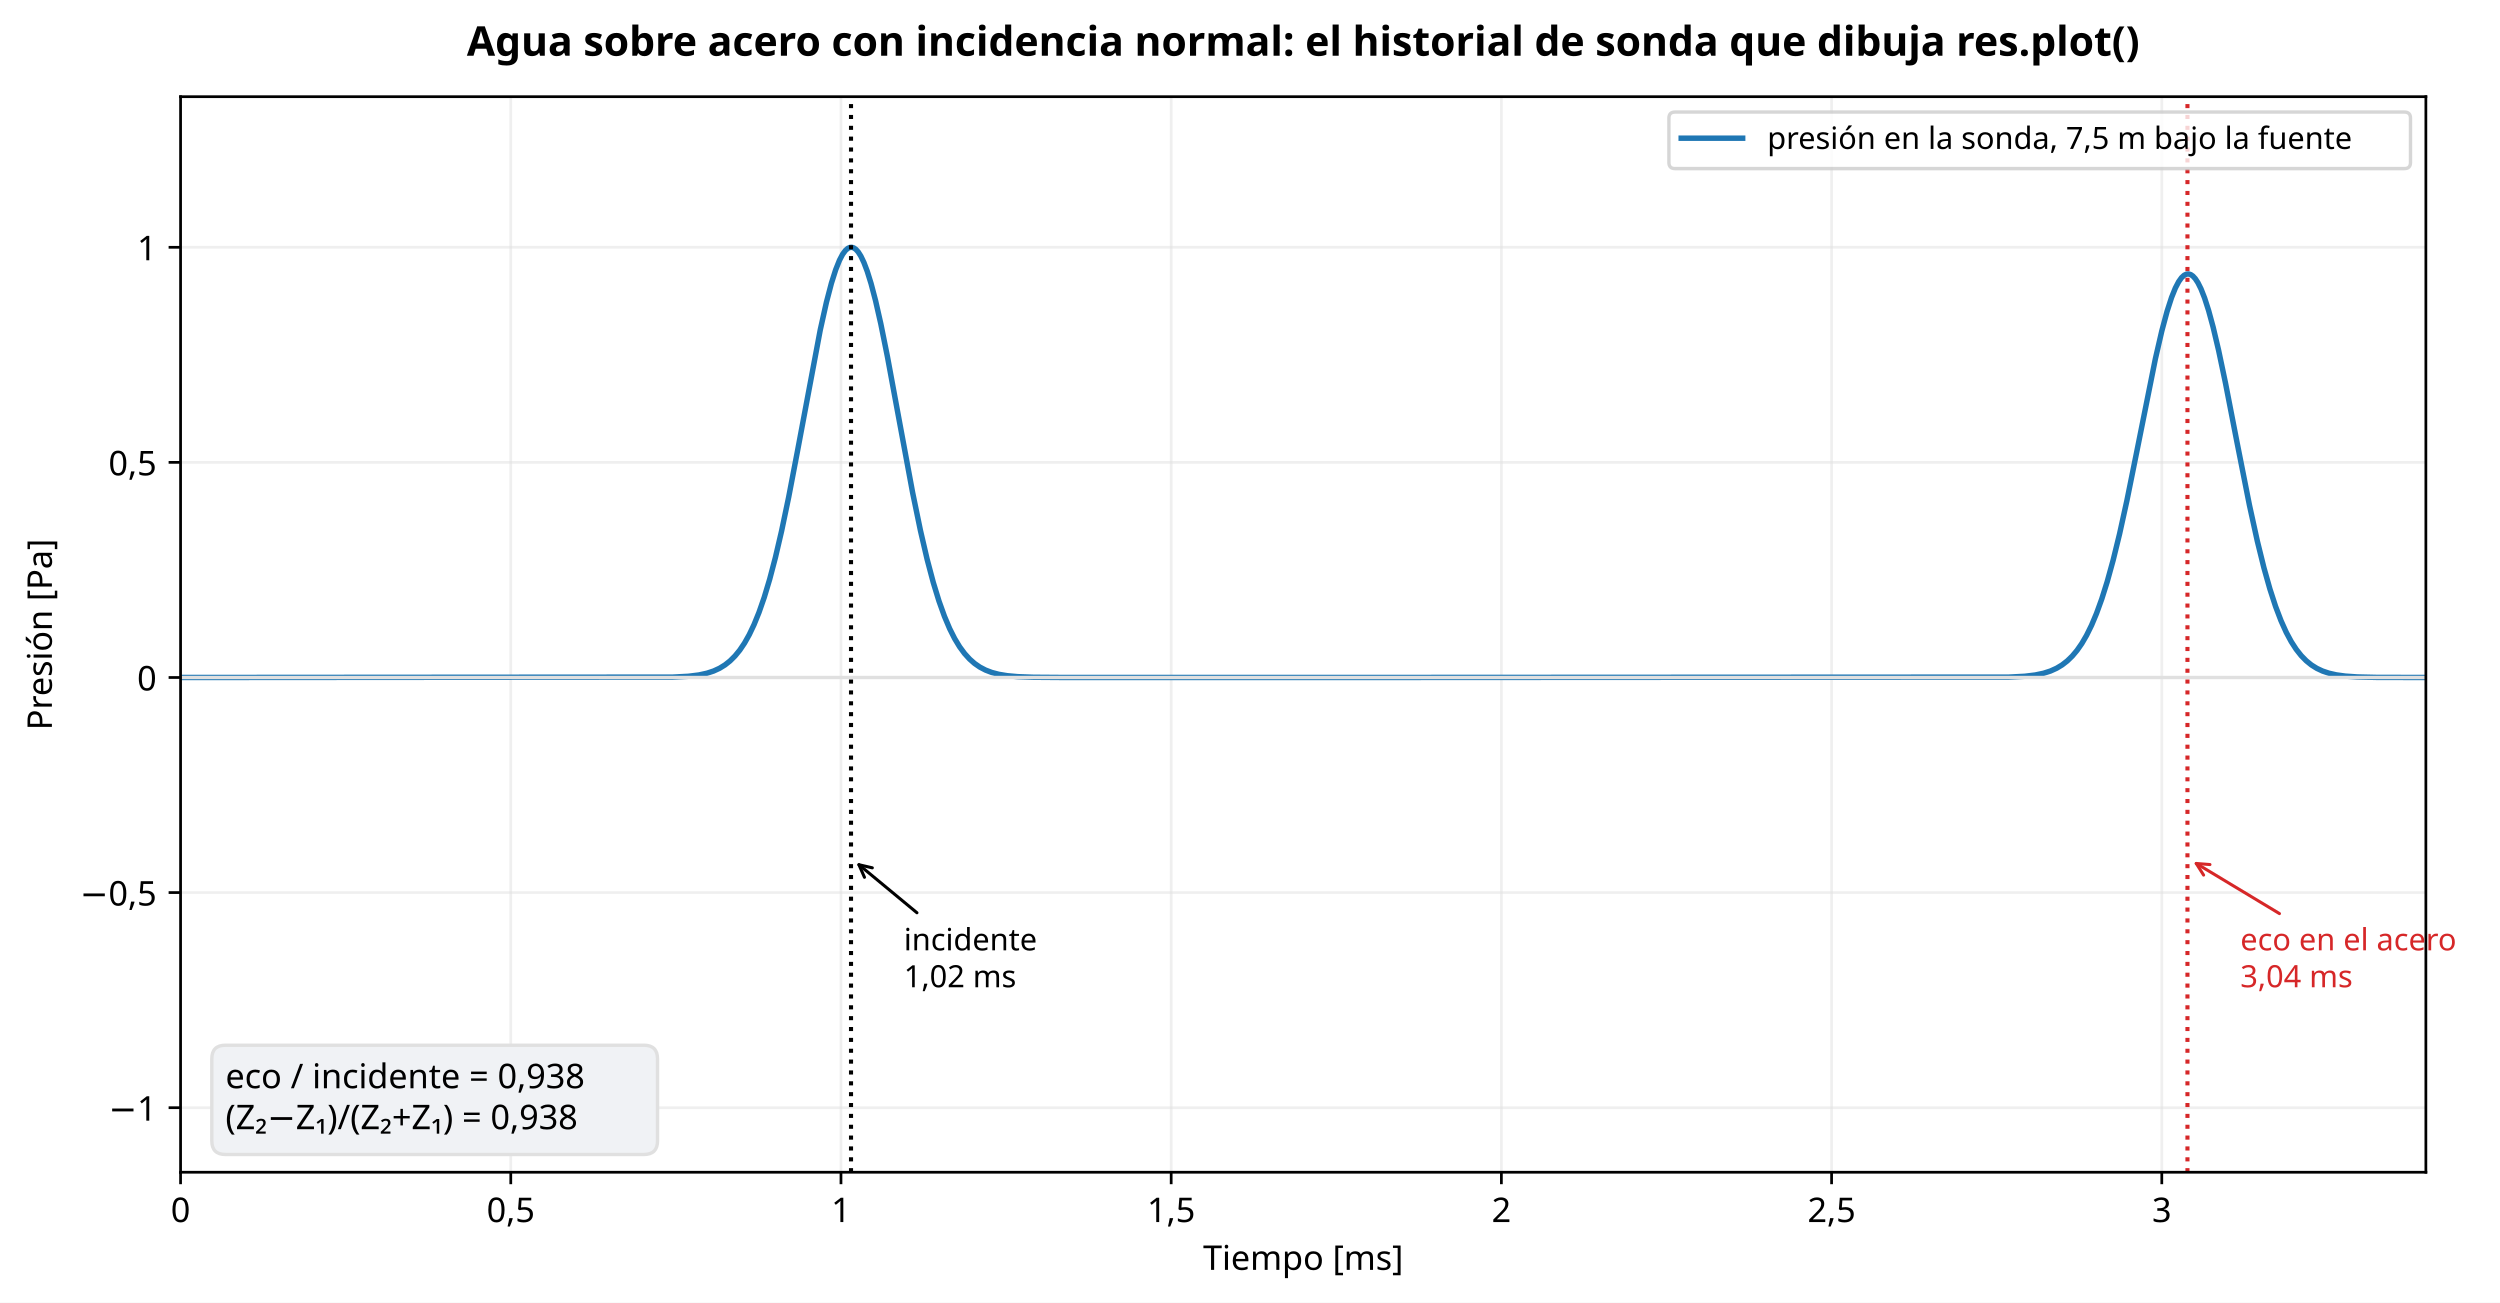
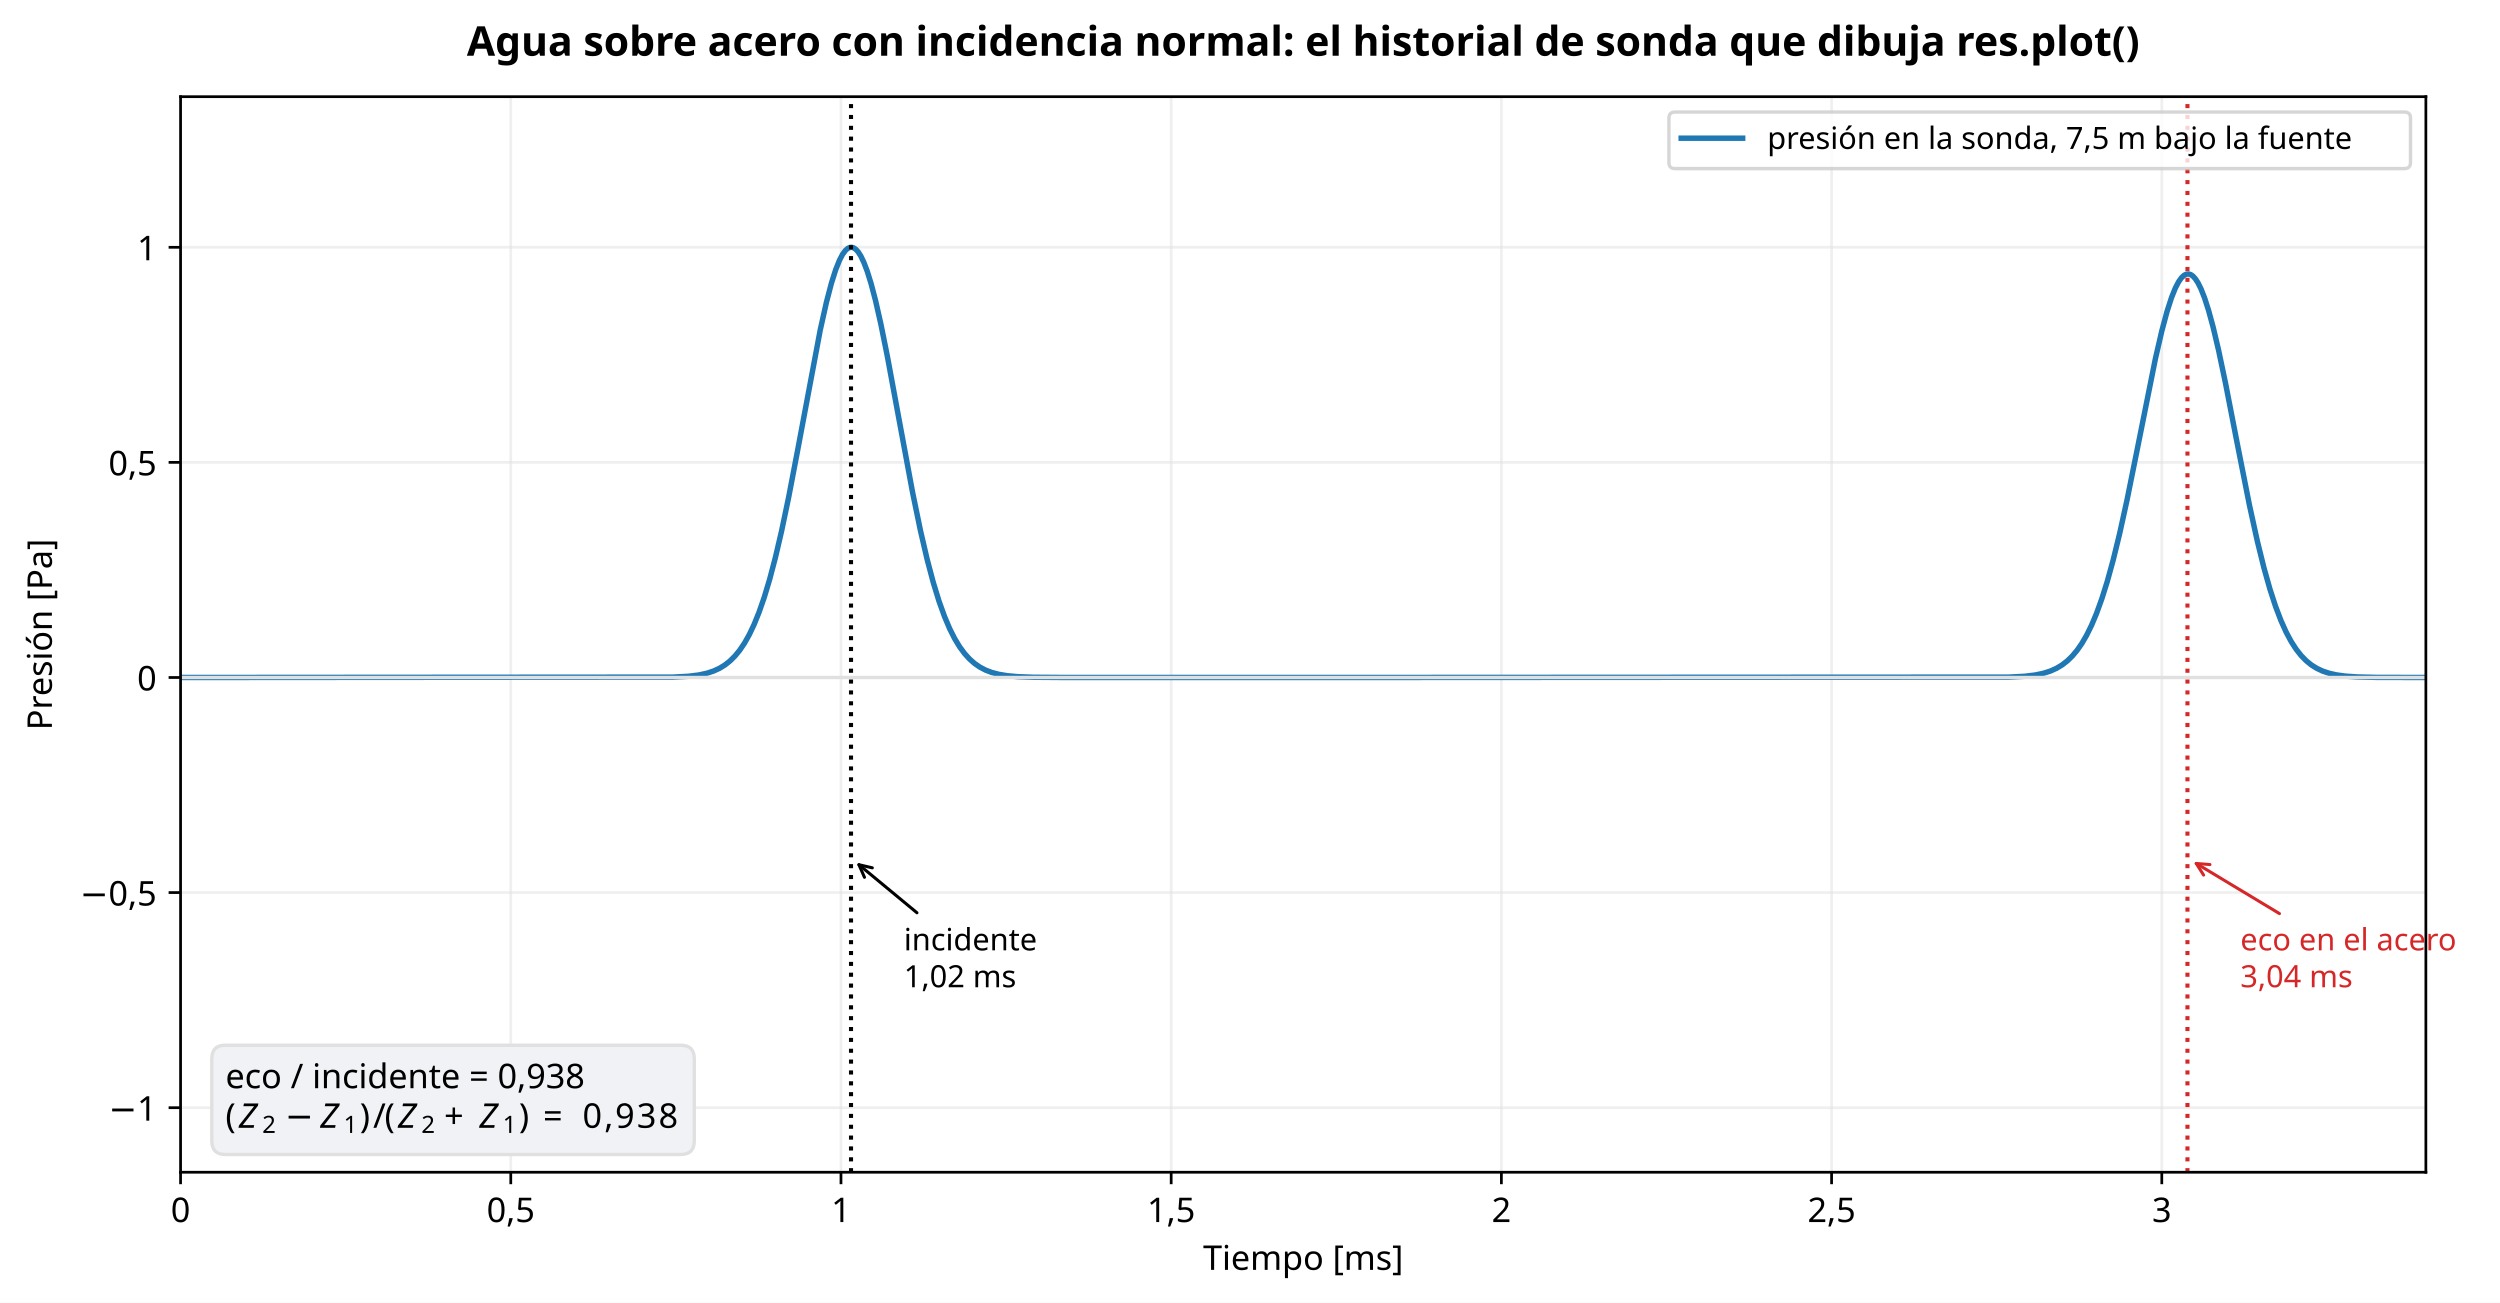
<svg xmlns="http://www.w3.org/2000/svg" xmlns:xlink="http://www.w3.org/1999/xlink" width="732.18pt" height="381.517pt" viewBox="0 0 732.18 381.517" version="1.1">
  <defs>
    <style type="text/css">*{stroke-linejoin: round; stroke-linecap: butt}</style>
  </defs>
  <g id="figure_1">
    <g id="patch_1">
      <path d="M 0 381.517  L 732.18 381.517  L 732.18 0  L 0 0  z " style="fill: #ffffff" />
    </g>
    <g id="axes_1">
      <g id="patch_2">
        <path d="M 52.884 343.316  L 710.468 343.316  L 710.468 28.318  L 52.884 28.318  z " style="fill: #ffffff" />
      </g>
      <g id="matplotlib.axis_1">
        <g id="xtick_1">
          <g id="line2d_1">
            <path d="M 52.884 343.316  L 52.884 28.318  " clip-path="url(#p50dd7bb849)" style="fill: none; stroke: #e0e0e0; stroke-opacity: 0.5; stroke-width: 0.8; stroke-linecap: square" />
          </g>
          <g id="line2d_2">
            <defs>
              <path id="m3d27035b55" d="M 0 0  L 0 3.5  " style="stroke: #000000; stroke-width: 0.8" />
            </defs>
            <g>
              <use xlink:href="#m3d27035b55" x="52.884" y="343.316" style="stroke: #000000; stroke-width: 0.8" />
            </g>
          </g>
          <g id="text_1">
            <text style="font-size: 10px; font-family: sans-serif; text-anchor: middle" x="52.884" y="357.913" transform="rotate(-0 52.88359 357.9134)">0</text>
          </g>
        </g>
        <g id="xtick_2">
          <g id="line2d_3">
            <path d="M 149.591 343.316  L 149.591 28.318  " clip-path="url(#p50dd7bb849)" style="fill: none; stroke: #e0e0e0; stroke-opacity: 0.5; stroke-width: 0.8; stroke-linecap: square" />
          </g>
          <g id="line2d_4">
            <g>
              <use xlink:href="#m3d27035b55" x="149.591" y="343.316" style="stroke: #000000; stroke-width: 0.8" />
            </g>
          </g>
          <g id="text_2">
            <text style="font-size: 10px; font-family: sans-serif; text-anchor: middle" x="149.591" y="357.913" transform="rotate(-0 149.5911 357.9134)">0,5</text>
          </g>
        </g>
        <g id="xtick_3">
          <g id="line2d_5">
            <path d="M 246.299 343.316  L 246.299 28.318  " clip-path="url(#p50dd7bb849)" style="fill: none; stroke: #e0e0e0; stroke-opacity: 0.5; stroke-width: 0.8; stroke-linecap: square" />
          </g>
          <g id="line2d_6">
            <g>
              <use xlink:href="#m3d27035b55" x="246.299" y="343.316" style="stroke: #000000; stroke-width: 0.8" />
            </g>
          </g>
          <g id="text_3">
            <text style="font-size: 10px; font-family: sans-serif; text-anchor: middle" x="246.299" y="357.913" transform="rotate(-0 246.2986 357.9134)">1</text>
          </g>
        </g>
        <g id="xtick_4">
          <g id="line2d_7">
            <path d="M 343.006 343.316  L 343.006 28.318  " clip-path="url(#p50dd7bb849)" style="fill: none; stroke: #e0e0e0; stroke-opacity: 0.5; stroke-width: 0.8; stroke-linecap: square" />
          </g>
          <g id="line2d_8">
            <g>
              <use xlink:href="#m3d27035b55" x="343.006" y="343.316" style="stroke: #000000; stroke-width: 0.8" />
            </g>
          </g>
          <g id="text_4">
            <text style="font-size: 10px; font-family: sans-serif; text-anchor: middle" x="343.006" y="357.913" transform="rotate(-0 343.0061 357.9134)">1,5</text>
          </g>
        </g>
        <g id="xtick_5">
          <g id="line2d_9">
            <path d="M 439.714 343.316  L 439.714 28.318  " clip-path="url(#p50dd7bb849)" style="fill: none; stroke: #e0e0e0; stroke-opacity: 0.5; stroke-width: 0.8; stroke-linecap: square" />
          </g>
          <g id="line2d_10">
            <g>
              <use xlink:href="#m3d27035b55" x="439.714" y="343.316" style="stroke: #000000; stroke-width: 0.8" />
            </g>
          </g>
          <g id="text_5">
            <text style="font-size: 10px; font-family: sans-serif; text-anchor: middle" x="439.714" y="357.913" transform="rotate(-0 439.7136 357.9134)">2</text>
          </g>
        </g>
        <g id="xtick_6">
          <g id="line2d_11">
            <path d="M 536.421 343.316  L 536.421 28.318  " clip-path="url(#p50dd7bb849)" style="fill: none; stroke: #e0e0e0; stroke-opacity: 0.5; stroke-width: 0.8; stroke-linecap: square" />
          </g>
          <g id="line2d_12">
            <g>
              <use xlink:href="#m3d27035b55" x="536.421" y="343.316" style="stroke: #000000; stroke-width: 0.8" />
            </g>
          </g>
          <g id="text_6">
            <text style="font-size: 10px; font-family: sans-serif; text-anchor: middle" x="536.421" y="357.913" transform="rotate(-0 536.4211 357.9134)">2,5</text>
          </g>
        </g>
        <g id="xtick_7">
          <g id="line2d_13">
            <path d="M 633.129 343.316  L 633.129 28.318  " clip-path="url(#p50dd7bb849)" style="fill: none; stroke: #e0e0e0; stroke-opacity: 0.5; stroke-width: 0.8; stroke-linecap: square" />
          </g>
          <g id="line2d_14">
            <g>
              <use xlink:href="#m3d27035b55" x="633.129" y="343.316" style="stroke: #000000; stroke-width: 0.8" />
            </g>
          </g>
          <g id="text_7">
            <text style="font-size: 10px; font-family: sans-serif; text-anchor: middle" x="633.129" y="357.913" transform="rotate(-0 633.1285 357.9134)">3</text>
          </g>
        </g>
        <g id="text_8">
          <text style="font-size: 10px; font-family: sans-serif; text-anchor: middle" x="381.676" y="371.914" transform="rotate(-0 381.676 371.9142)">Tiempo [ms]</text>
        </g>
      </g>
      <g id="matplotlib.axis_2">
        <g id="ytick_1">
          <g id="line2d_15">
            <path d="M 52.884 324.416  L 710.468 324.416  " clip-path="url(#p50dd7bb849)" style="fill: none; stroke: #e0e0e0; stroke-opacity: 0.5; stroke-width: 0.8; stroke-linecap: square" />
          </g>
          <g id="line2d_16">
            <defs>
              <path id="mef640d9f3a" d="M 0 0  L -3.5 0  " style="stroke: #000000; stroke-width: 0.8" />
            </defs>
            <g>
              <use xlink:href="#mef640d9f3a" x="52.884" y="324.416" style="stroke: #000000; stroke-width: 0.8" />
            </g>
          </g>
          <g id="text_9">
            <text style="font-size: 10px; font-family: sans-serif; text-anchor: end" x="45.884" y="328.215" transform="rotate(-0 45.88359 328.2147)">−1</text>
          </g>
        </g>
        <g id="ytick_2">
          <g id="line2d_17">
            <path d="M 52.884 261.416  L 710.468 261.416  " clip-path="url(#p50dd7bb849)" style="fill: none; stroke: #e0e0e0; stroke-opacity: 0.5; stroke-width: 0.8; stroke-linecap: square" />
          </g>
          <g id="line2d_18">
            <g>
              <use xlink:href="#mef640d9f3a" x="52.884" y="261.416" style="stroke: #000000; stroke-width: 0.8" />
            </g>
          </g>
          <g id="text_10">
            <text style="font-size: 10px; font-family: sans-serif; text-anchor: end" x="45.884" y="265.215" transform="rotate(-0 45.88359 265.2152)">−0,5</text>
          </g>
        </g>
        <g id="ytick_3">
          <g id="line2d_19">
            <path d="M 52.884 198.417  L 710.468 198.417  " clip-path="url(#p50dd7bb849)" style="fill: none; stroke: #e0e0e0; stroke-opacity: 0.5; stroke-width: 0.8; stroke-linecap: square" />
          </g>
          <g id="line2d_20">
            <g>
              <use xlink:href="#mef640d9f3a" x="52.884" y="198.417" style="stroke: #000000; stroke-width: 0.8" />
            </g>
          </g>
          <g id="text_11">
            <text style="font-size: 10px; font-family: sans-serif; text-anchor: end" x="45.884" y="202.216" transform="rotate(-0 45.88359 202.2157)">0</text>
          </g>
        </g>
        <g id="ytick_4">
          <g id="line2d_21">
            <path d="M 52.884 135.417  L 710.468 135.417  " clip-path="url(#p50dd7bb849)" style="fill: none; stroke: #e0e0e0; stroke-opacity: 0.5; stroke-width: 0.8; stroke-linecap: square" />
          </g>
          <g id="line2d_22">
            <g>
              <use xlink:href="#mef640d9f3a" x="52.884" y="135.417" style="stroke: #000000; stroke-width: 0.8" />
            </g>
          </g>
          <g id="text_12">
            <text style="font-size: 10px; font-family: sans-serif; text-anchor: end" x="45.884" y="139.216" transform="rotate(-0 45.88359 139.2162)">0,5</text>
          </g>
        </g>
        <g id="ytick_5">
          <g id="line2d_23">
            <path d="M 52.884 72.418  L 710.468 72.418  " clip-path="url(#p50dd7bb849)" style="fill: none; stroke: #e0e0e0; stroke-opacity: 0.5; stroke-width: 0.8; stroke-linecap: square" />
          </g>
          <g id="line2d_24">
            <g>
              <use xlink:href="#mef640d9f3a" x="52.884" y="72.418" style="stroke: #000000; stroke-width: 0.8" />
            </g>
          </g>
          <g id="text_13">
            <text style="font-size: 10px; font-family: sans-serif; text-anchor: end" x="45.884" y="76.217" transform="rotate(-0 45.88359 76.21662)">1</text>
          </g>
        </g>
        <g id="text_14">
          <text style="font-size: 10px; font-family: sans-serif; text-anchor: middle" x="15.198" y="185.817" transform="rotate(-90 15.19844 185.817)">Presión [Pa]</text>
        </g>
      </g>
      <g id="line2d_25">
        <path d="M 52.953 198.417  L 197.043 198.308  L 201.633 198.061  L 204.693 197.679  L 207.057 197.164  L 209.004 196.521  L 210.743 195.717  L 212.342 194.729  L 213.803 193.572  L 215.263 192.12  L 216.654 190.416  L 218.045 188.352  L 219.436 185.881  L 220.826 182.958  L 222.287 179.357  L 223.817 174.96  L 225.416 169.648  L 227.085 163.315  L 228.893 155.571  L 230.98 145.607  L 233.553 132.154  L 240.229 96.626  L 242.037 88.524  L 243.497 82.949  L 244.749 79.002  L 245.861 76.216  L 246.765 74.494  L 247.6 73.354  L 248.295 72.744  L 248.921 72.464  L 249.478 72.43  L 250.034 72.598  L 250.66 73.029  L 251.355 73.805  L 252.12 75.012  L 253.024 76.902  L 253.998 79.473  L 255.11 83.046  L 256.432 88.079  L 257.962 94.821  L 259.909 104.487  L 262.83 120.285  L 267.28 144.271  L 269.575 155.388  L 271.522 163.774  L 273.33 170.594  L 274.999 176.037  L 276.599 180.501  L 278.129 184.118  L 279.589 187.021  L 281.049 189.436  L 282.51 191.42  L 283.97 193.027  L 285.431 194.312  L 286.96 195.369  L 288.629 196.245  L 290.438 196.938  L 292.524 197.488  L 294.958 197.892  L 298.087 198.177  L 302.607 198.346  L 311.509 198.412  L 388.7 198.417  L 588.354 198.306  L 593.013 198.059  L 596.073 197.688  L 598.507 197.174  L 600.523 196.525  L 602.331 195.705  L 603.931 194.739  L 605.461 193.552  L 606.921 192.132  L 608.312 190.473  L 609.703 188.473  L 611.094 186.088  L 612.554 183.126  L 614.014 179.653  L 615.544 175.431  L 617.144 170.351  L 618.882 164.052  L 620.76 156.378  L 622.916 146.58  L 625.697 132.811  L 631.261 105.034  L 633.138 96.909  L 634.668 91.213  L 635.989 87.121  L 637.102 84.354  L 638.076 82.487  L 638.91 81.321  L 639.675 80.615  L 640.371 80.282  L 640.996 80.236  L 641.622 80.43  L 642.248 80.864  L 642.944 81.624  L 643.709 82.793  L 644.613 84.608  L 645.656 87.26  L 646.838 90.934  L 648.159 95.794  L 649.759 102.57  L 651.775 112.158  L 655.113 129.323  L 658.799 147.947  L 661.094 158.413  L 663.041 166.297  L 664.78 172.468  L 666.449 177.599  L 668.048 181.8  L 669.578 185.197  L 671.038 187.916  L 672.499 190.174  L 673.959 192.022  L 675.42 193.514  L 676.949 194.753  L 678.549 195.752  L 680.218 196.534  L 682.096 197.167  L 684.251 197.655  L 686.894 198.016  L 690.371 198.255  L 695.865 198.383  L 710.19 198.417  L 710.468 198.417  L 710.468 198.417  " clip-path="url(#p50dd7bb849)" style="fill: none; stroke: #1f77b4; stroke-width: 1.6; stroke-linecap: square" />
      </g>
      <g id="line2d_26">
        <path d="M 52.884 198.417  L 710.468 198.417  " clip-path="url(#p50dd7bb849)" style="fill: none; stroke: #e0e0e0; stroke-linecap: square" />
      </g>
      <g id="line2d_27">
        <path d="M 249.239 343.316  L 249.239 28.318  " clip-path="url(#p50dd7bb849)" style="fill: none; stroke-dasharray: 1.2,1.98; stroke-dashoffset: 0; stroke: #000000; stroke-width: 1.2" />
      </g>
      <g id="line2d_28">
        <path d="M 640.643 343.316  L 640.643 28.318  " clip-path="url(#p50dd7bb849)" style="fill: none; stroke-dasharray: 1.2,1.98; stroke-dashoffset: 0; stroke: #d62728; stroke-width: 1.2" />
      </g>
      <g id="patch_3">
        <path d="M 52.884 343.316  L 52.884 28.318  " style="fill: none; stroke: #000000; stroke-width: 0.8; stroke-linejoin: miter; stroke-linecap: square" />
      </g>
      <g id="patch_4">
        <path d="M 710.468 343.316  L 710.468 28.318  " style="fill: none; stroke: #000000; stroke-width: 0.8; stroke-linejoin: miter; stroke-linecap: square" />
      </g>
      <g id="patch_5">
        <path d="M 52.884 343.316  L 710.468 343.316  " style="fill: none; stroke: #000000; stroke-width: 0.8; stroke-linejoin: miter; stroke-linecap: square" />
      </g>
      <g id="patch_6">
        <path d="M 52.884 28.318  L 710.468 28.318  " style="fill: none; stroke: #000000; stroke-width: 0.8; stroke-linejoin: miter; stroke-linecap: square" />
      </g>
      <g id="patch_7">
        <path d="M 268.547 267.321  Q 259.663 259.966 251.553 253.252  " style="fill: none; stroke: #000000; stroke-width: 0.9; stroke-linecap: round" />
        <path d="M 253.178 256.935  L 251.553 253.252  L 255.474 254.162  " style="fill: none; stroke: #000000; stroke-width: 0.9; stroke-linecap: round" />
      </g>
      <g id="text_15">
        <text style="font-size: 9px; font-family: sans-serif" transform="translate(264.7122 278.3344)">incidente</text>
        <text style="font-size: 9px; font-family: sans-serif" transform="translate(264.7122 289.1362)">1,02 ms</text>
      </g>
      <g id="patch_8">
        <path d="M 667.586 267.566  Q 654.971 259.967 643.218 252.888  " style="fill: none; stroke: #d62728; stroke-width: 0.9; stroke-linecap: round" />
        <path d="M 645.373 256.287  L 643.218 252.888  L 647.231 253.203  " style="fill: none; stroke: #d62728; stroke-width: 0.9; stroke-linecap: round" />
      </g>
      <g id="text_16">
        <text style="font-size: 9px; font-family: sans-serif; fill: #d62728" transform="translate(656.1162 278.3344)">eco en el acero</text>
        <text style="font-size: 9px; font-family: sans-serif; fill: #d62728" transform="translate(656.1162 289.1362)">3,04 ms</text>
      </g>
      <g id="text_17">
        <g id="patch_9">
-           <path d="M 66.035 338.119  L 188.571 338.119  Q 192.571 338.119 192.571 334.119  L 192.571 310.115  Q 192.571 306.115 188.571 306.115  L 66.035 306.115  Q 62.035 306.115 62.035 310.115  L 62.035 334.119  Q 62.035 338.119 66.035 338.119  z " style="fill: #f0f2f5; stroke: #e0e0e0; stroke-linejoin: miter" />
-         </g>
-         <text style="font-size: 10px; font-family: sans-serif" transform="translate(66.03529 318.7139)">eco / incidente = 0,938</text>
-         <text style="font-size: 10px; font-family: sans-serif" transform="translate(66.03529 330.7159)">(Z₂−Z₁)/(Z₂+Z₁) = 0,938</text>
+           <path d="M 66.035 338.119  L 199.335 338.119  Q 203.335 338.119 203.335 334.119  L 203.335 310.112  Q 203.335 306.112 199.335 306.112  L 66.035 306.112  Q 62.035 306.112 62.035 310.112  L 62.035 334.119  Q 62.035 338.119 66.035 338.119  z " style="fill: #f0f2f5; stroke: #e0e0e0; stroke-linejoin: miter" />
+         </g>
+         <text style="font-size: 10px; font-family: sans-serif" transform="translate(66.03529 318.7116)">eco / incidente = 0,938</text>
+         <g transform="translate(66.03529 330.7159)">
+           <text>
+             <tspan x="0" y="-0.406" style="font-size: 10px; font-family: sans-serif">(</tspan>
+             <tspan x="17.427" y="-0.406" style="font-size: 10px; font-family: sans-serif">−</tspan>
+             <tspan x="39.332" y="-0.406" style="font-size: 10px; font-family: sans-serif">)</tspan>
+             <tspan x="43.233" y="-0.406" style="font-size: 10px; font-family: sans-serif">/</tspan>
+             <tspan x="46.603" y="-0.406" style="font-size: 10px; font-family: sans-serif">(</tspan>
+             <tspan x="64.03" y="-0.406" style="font-size: 10px; font-family: sans-serif">+</tspan>
+             <tspan x="85.935" y="-0.406" style="font-size: 10px; font-family: sans-serif">)</tspan>
+             <tspan x="89.836" y="-0.406" style="font-size: 10px; font-family: sans-serif"> </tspan>
+             <tspan x="93.015" y="-0.406" style="font-size: 10px; font-family: sans-serif">=</tspan>
+             <tspan x="101.394" y="-0.406" style="font-size: 10px; font-family: sans-serif"> </tspan>
+             <tspan x="104.572" y="-0.406" style="font-size: 10px; font-family: sans-serif">0</tspan>
+             <tspan x="110.935" y="-0.406" style="font-size: 10px; font-family: sans-serif">,</tspan>
+             <tspan x="114.113" y="-0.406" style="font-size: 10px; font-family: sans-serif">9</tspan>
+             <tspan x="120.476" y="-0.406" style="font-size: 10px; font-family: sans-serif">3</tspan>
+             <tspan x="126.838" y="-0.406" style="font-size: 10px; font-family: sans-serif">8</tspan>
+             <tspan x="3.901" y="-0.406" style="font-style: oblique; font-size: 10px; font-family: sans-serif">Z</tspan>
+             <tspan x="27.754" y="-0.406" style="font-style: oblique; font-size: 10px; font-family: sans-serif">Z</tspan>
+             <tspan x="50.504" y="-0.406" style="font-style: oblique; font-size: 10px; font-family: sans-serif">Z</tspan>
+             <tspan x="74.357" y="-0.406" style="font-style: oblique; font-size: 10px; font-family: sans-serif">Z</tspan>
+             <tspan x="10.752" y="1.094" style="font-size: 7px; font-family: sans-serif">2</tspan>
+             <tspan x="34.605" y="1.094" style="font-size: 7px; font-family: sans-serif">1</tspan>
+             <tspan x="57.354" y="1.094" style="font-size: 7px; font-family: sans-serif">2</tspan>
+             <tspan x="81.208" y="1.094" style="font-size: 7px; font-family: sans-serif">1</tspan>
+           </text>
+         </g>
      </g>
      <g id="text_18">
        <text style="font-weight: 700; font-size: 12px; font-family: sans-serif; text-anchor: middle" x="381.676" y="16.318" transform="rotate(-0 381.676 16.31812)">Agua sobre acero con incidencia normal: el historial de sonda que dibuja res.plot()</text>
      </g>
      <g id="legend_1">
        <g id="patch_10">
          <path d="M 490.577 49.379  L 704.168 49.379  Q 705.968 49.379 705.968 47.579  L 705.968 34.618  Q 705.968 32.818 704.168 32.818  L 490.577 32.818  Q 488.777 32.818 488.777 34.618  L 488.777 47.579  Q 488.777 49.379 490.577 49.379  z " style="fill: #ffffff; opacity: 0.8; stroke: #cccccc; stroke-linejoin: miter" />
        </g>
        <g id="line2d_29">
          <path d="M 492.377 40.467  L 501.377 40.467  L 510.377 40.467  " style="fill: none; stroke: #1f77b4; stroke-width: 1.6; stroke-linecap: square" />
        </g>
        <g id="text_19">
          <text style="font-size: 9px; font-family: sans-serif; text-anchor: start" x="517.577" y="43.617" transform="rotate(-0 517.5774 43.61672)">presión en la sonda, 7,5 m bajo la fuente</text>
        </g>
      </g>
    </g>
  </g>
  <defs>
    <clipPath id="p50dd7bb849">
      <rect x="52.884" y="28.318" width="657.585" height="314.998" />
    </clipPath>
  </defs>
</svg>
